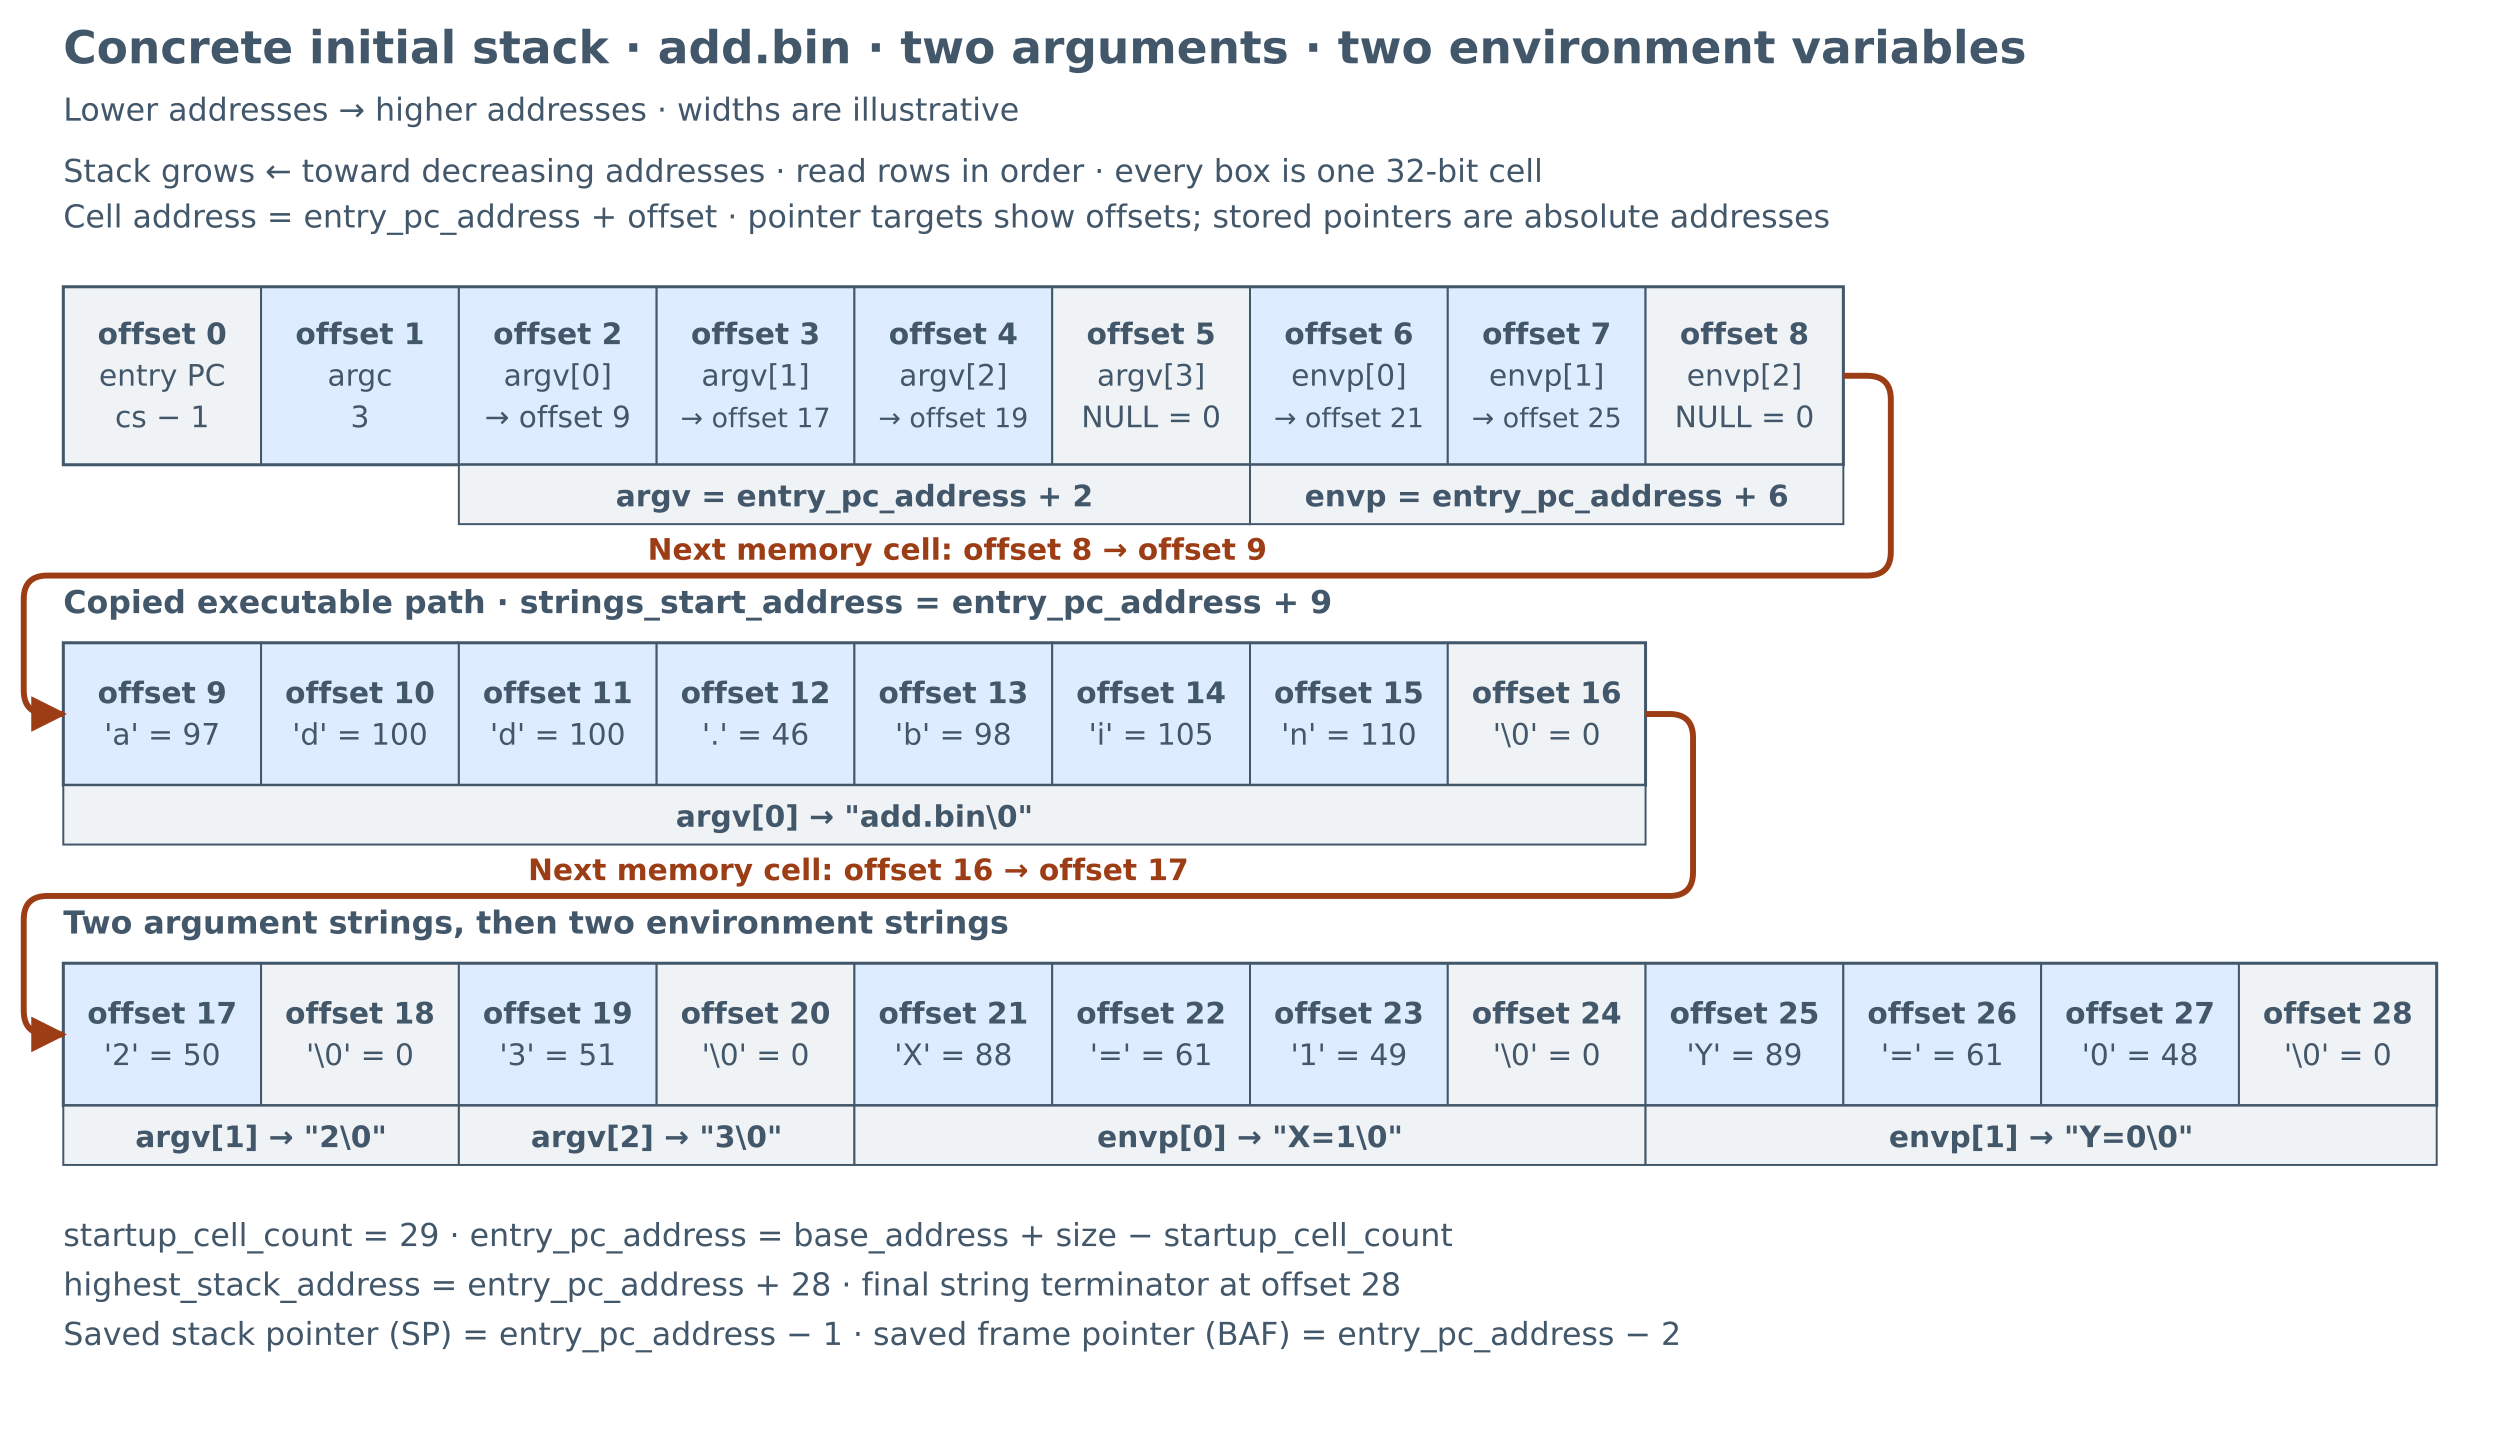
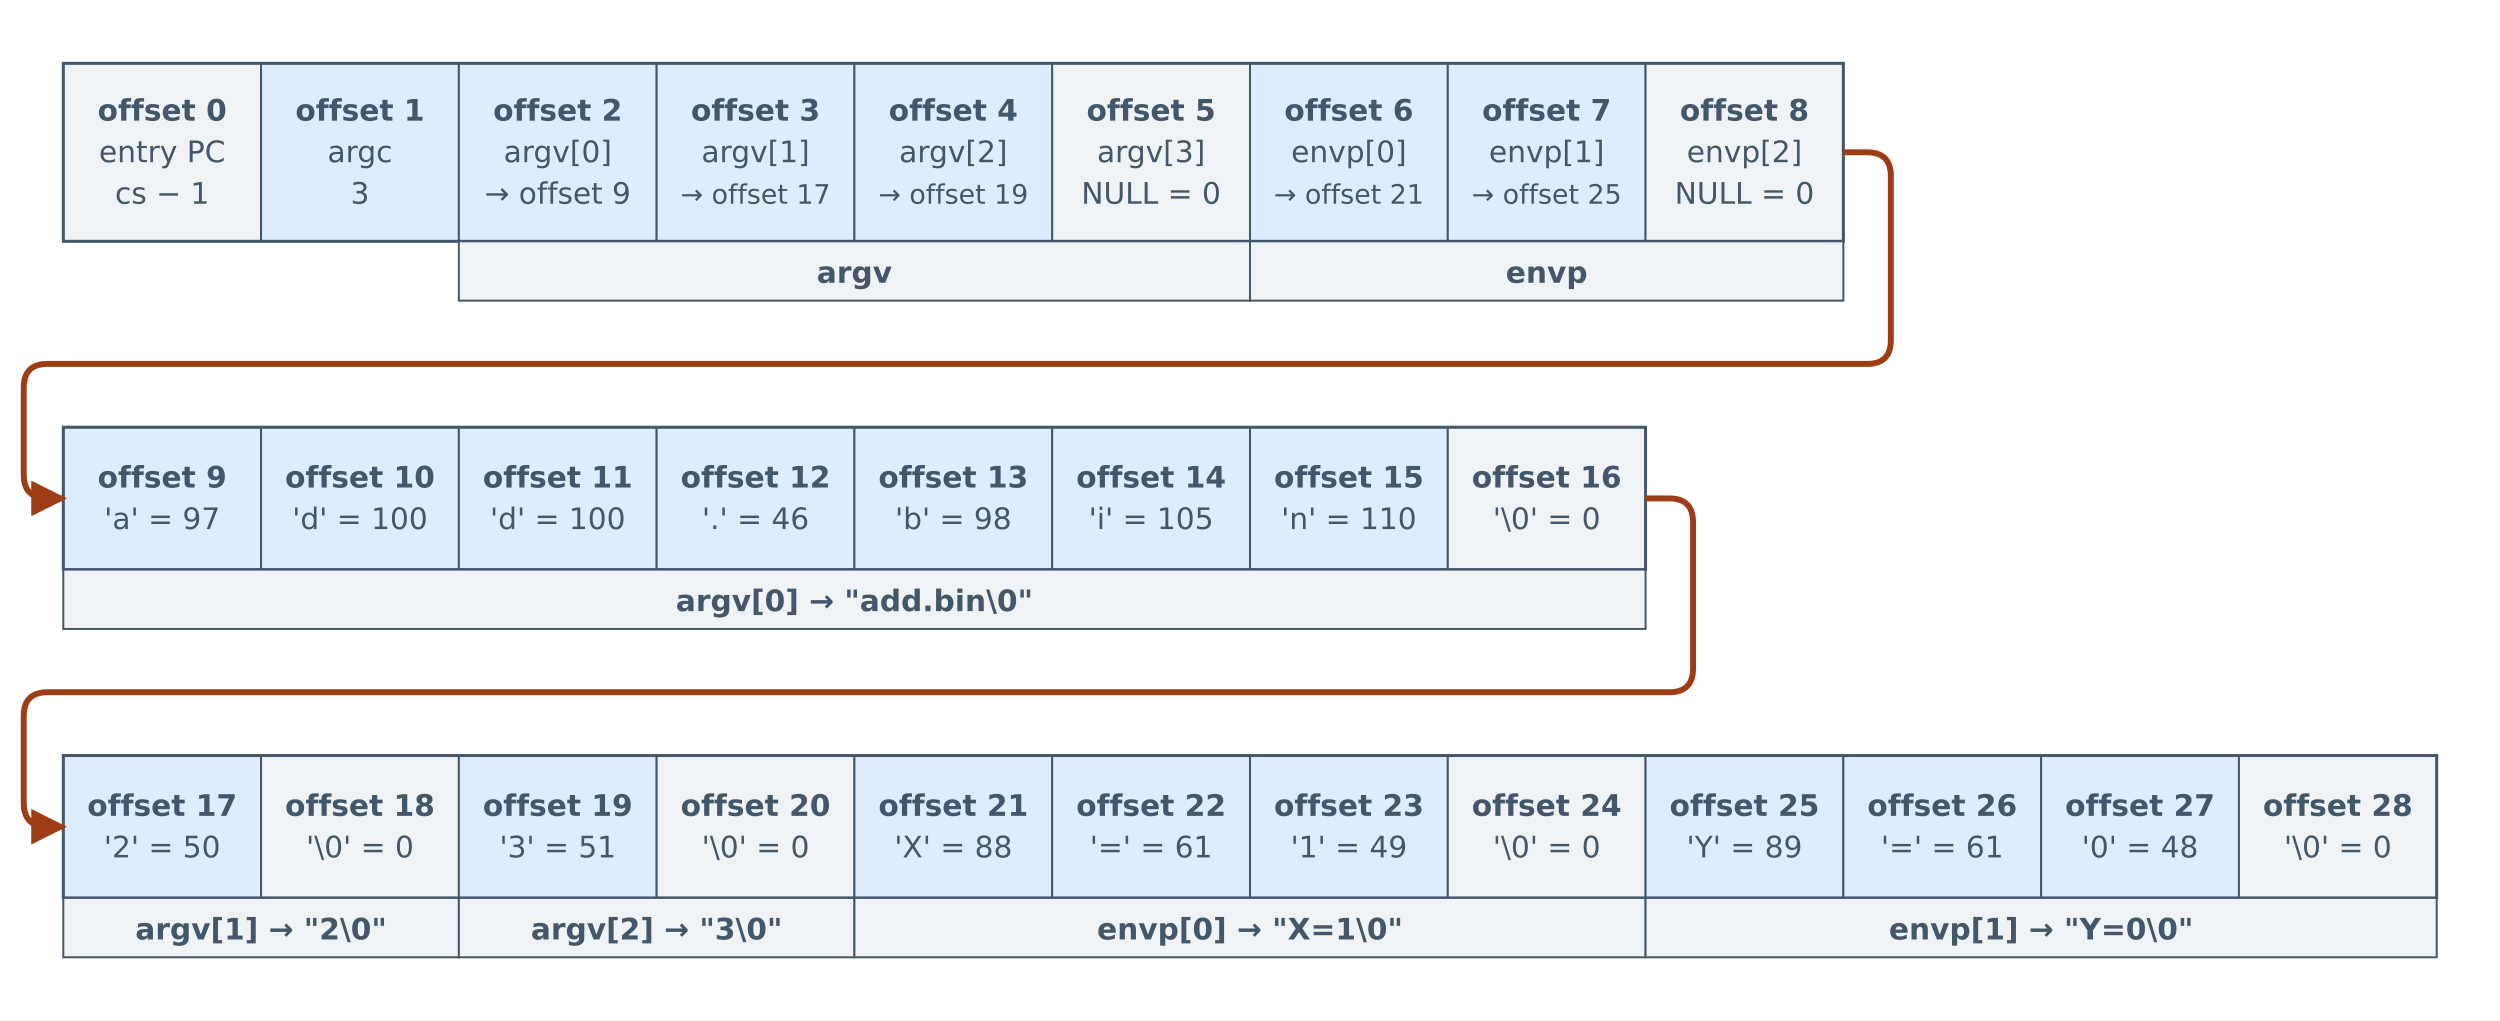
- <svg xmlns="http://www.w3.org/2000/svg" width="1264" height="730" viewBox="0 0 1264 730" role="img" aria-labelledby="title desc">
+ <svg xmlns="http://www.w3.org/2000/svg" width="1264" height="516" viewBox="0 0 1264 516" role="img" aria-labelledby="title desc">
  <defs>
    <marker id="405ea8" viewBox="0 0 10 10" refX="9" refY="5" markerWidth="6" markerHeight="6" orient="auto">
      <path d="M 0 0 L 10 5 L 0 10 z" fill="#405ea8" />
    </marker>
    <marker id="26715b" viewBox="0 0 10 10" refX="9" refY="5" markerWidth="6" markerHeight="6" orient="auto">
      <path d="M 0 0 L 10 5 L 0 10 z" fill="#26715b" />
    </marker>
    <marker id="785099" viewBox="0 0 10 10" refX="9" refY="5" markerWidth="6" markerHeight="6" orient="auto">
      <path d="M 0 0 L 10 5 L 0 10 z" fill="#785099" />
    </marker>
    <marker id="9c3d15" viewBox="0 0 10 10" refX="9" refY="5" markerWidth="6" markerHeight="6" orient="auto">
      <path d="M 0 0 L 10 5 L 0 10 z" fill="#9c3d15" />
    </marker>
  </defs>
-   <rect width="1264" height="730" fill="white" />
+   <rect width="1264" height="516" fill="white" />
  <g font-family="DejaVu Sans, sans-serif">
-     <text x="32" y="32" text-anchor="start" font-size="23" font-weight="bold" fill="#43576a">Concrete initial stack · add.bin · two arguments · two environment variables</text>
-     <text x="32" y="61" text-anchor="start" font-size="16" font-weight="normal" fill="#43576a">Lower addresses → higher addresses · widths are illustrative</text>
-     <text x="32" y="92" text-anchor="start" font-size="16" font-weight="normal" fill="#43576a">Stack grows ← toward decreasing addresses · read rows in order · every box is one 32-bit cell</text>
-     <text x="32" y="115" text-anchor="start" font-size="16" font-weight="normal" fill="#43576a">Cell address = entry_pc_address + offset · pointer targets show offsets; stored pointers are absolute addresses</text>
-     <rect x="32" y="145" width="100" height="90" fill="#f0f3f6" stroke="#43576a" stroke-width="1" />
-     <text x="82.0" y="174.0" text-anchor="middle" font-size="15" font-weight="bold" fill="#43576a">offset 0</text>
-     <text x="82.0" y="195.0" text-anchor="middle" font-size="15" font-weight="normal" fill="#43576a">entry PC</text>
-     <text x="82.0" y="216.0" text-anchor="middle" font-size="15" font-weight="normal" fill="#43576a">cs − 1</text>
-     <rect x="132" y="145" width="100" height="90" fill="#deecff" stroke="#43576a" stroke-width="1" />
-     <text x="182.0" y="174.0" text-anchor="middle" font-size="15" font-weight="bold" fill="#43576a">offset 1</text>
-     <text x="182.0" y="195.0" text-anchor="middle" font-size="15" font-weight="normal" fill="#43576a">argc</text>
-     <text x="182.0" y="216.0" text-anchor="middle" font-size="15" font-weight="normal" fill="#43576a">3</text>
-     <rect x="232" y="145" width="100" height="90" fill="#deecff" stroke="#43576a" stroke-width="1" />
-     <text x="282.0" y="174.0" text-anchor="middle" font-size="15" font-weight="bold" fill="#43576a">offset 2</text>
-     <text x="282.0" y="195.0" text-anchor="middle" font-size="15" font-weight="normal" fill="#43576a">argv[0]</text>
-     <text x="282.0" y="216.0" text-anchor="middle" font-size="14.915" font-weight="normal" fill="#43576a">→ offset 9</text>
-     <rect x="332" y="145" width="100" height="90" fill="#deecff" stroke="#43576a" stroke-width="1" />
-     <text x="382.0" y="174.0" text-anchor="middle" font-size="15" font-weight="bold" fill="#43576a">offset 3</text>
-     <text x="382.0" y="195.0" text-anchor="middle" font-size="15" font-weight="normal" fill="#43576a">argv[1]</text>
-     <text x="382.0" y="216.0" text-anchor="middle" font-size="13.559" font-weight="normal" fill="#43576a">→ offset 17</text>
-     <rect x="432" y="145" width="100" height="90" fill="#deecff" stroke="#43576a" stroke-width="1" />
-     <text x="482.0" y="174.0" text-anchor="middle" font-size="15" font-weight="bold" fill="#43576a">offset 4</text>
-     <text x="482.0" y="195.0" text-anchor="middle" font-size="15" font-weight="normal" fill="#43576a">argv[2]</text>
-     <text x="482.0" y="216.0" text-anchor="middle" font-size="13.559" font-weight="normal" fill="#43576a">→ offset 19</text>
-     <rect x="532" y="145" width="100" height="90" fill="#f0f3f6" stroke="#43576a" stroke-width="1" />
-     <text x="582.0" y="174.0" text-anchor="middle" font-size="15" font-weight="bold" fill="#43576a">offset 5</text>
-     <text x="582.0" y="195.0" text-anchor="middle" font-size="15" font-weight="normal" fill="#43576a">argv[3]</text>
-     <text x="582.0" y="216.0" text-anchor="middle" font-size="15" font-weight="normal" fill="#43576a">NULL = 0</text>
-     <rect x="632" y="145" width="100" height="90" fill="#deecff" stroke="#43576a" stroke-width="1" />
-     <text x="682.0" y="174.0" text-anchor="middle" font-size="15" font-weight="bold" fill="#43576a">offset 6</text>
-     <text x="682.0" y="195.0" text-anchor="middle" font-size="15" font-weight="normal" fill="#43576a">envp[0]</text>
-     <text x="682.0" y="216.0" text-anchor="middle" font-size="13.559" font-weight="normal" fill="#43576a">→ offset 21</text>
-     <rect x="732" y="145" width="100" height="90" fill="#deecff" stroke="#43576a" stroke-width="1" />
-     <text x="782.0" y="174.0" text-anchor="middle" font-size="15" font-weight="bold" fill="#43576a">offset 7</text>
-     <text x="782.0" y="195.0" text-anchor="middle" font-size="15" font-weight="normal" fill="#43576a">envp[1]</text>
-     <text x="782.0" y="216.0" text-anchor="middle" font-size="13.559" font-weight="normal" fill="#43576a">→ offset 25</text>
-     <rect x="832" y="145" width="100" height="90" fill="#f0f3f6" stroke="#43576a" stroke-width="1" />
-     <text x="882.0" y="174.0" text-anchor="middle" font-size="15" font-weight="bold" fill="#43576a">offset 8</text>
-     <text x="882.0" y="195.0" text-anchor="middle" font-size="15" font-weight="normal" fill="#43576a">envp[2]</text>
-     <text x="882.0" y="216.0" text-anchor="middle" font-size="15" font-weight="normal" fill="#43576a">NULL = 0</text>
-     <rect x="32" y="145" width="900" height="90" fill="none" stroke="#43576a" stroke-width="1.5" />
-     <rect x="232" y="235" width="400" height="30" fill="#f0f3f6" stroke="#43576a" stroke-width="1" />
-     <text x="432.0" y="256" text-anchor="middle" font-size="15" font-weight="bold" fill="#43576a">argv = entry_pc_address + 2</text>
-     <rect x="632" y="235" width="300" height="30" fill="#f0f3f6" stroke="#43576a" stroke-width="1" />
-     <text x="782.0" y="256" text-anchor="middle" font-size="15" font-weight="bold" fill="#43576a">envp = entry_pc_address + 6</text>
-     <text x="32" y="310" text-anchor="start" font-size="16" font-weight="bold" fill="#43576a">Copied executable path · strings_start_address = entry_pc_address + 9</text>
-     <rect x="32" y="325" width="100" height="72" fill="#deecff" stroke="#43576a" stroke-width="1" />
-     <text x="82.0" y="355.5" text-anchor="middle" font-size="15" font-weight="bold" fill="#43576a">offset 9</text>
-     <text x="82.0" y="376.5" text-anchor="middle" font-size="15" font-weight="normal" fill="#43576a">'a' = 97</text>
-     <rect x="132" y="325" width="100" height="72" fill="#deecff" stroke="#43576a" stroke-width="1" />
-     <text x="182.0" y="355.5" text-anchor="middle" font-size="15" font-weight="bold" fill="#43576a">offset 10</text>
-     <text x="182.0" y="376.5" text-anchor="middle" font-size="15" font-weight="normal" fill="#43576a">'d' = 100</text>
-     <rect x="232" y="325" width="100" height="72" fill="#deecff" stroke="#43576a" stroke-width="1" />
-     <text x="282.0" y="355.5" text-anchor="middle" font-size="15" font-weight="bold" fill="#43576a">offset 11</text>
-     <text x="282.0" y="376.5" text-anchor="middle" font-size="15" font-weight="normal" fill="#43576a">'d' = 100</text>
-     <rect x="332" y="325" width="100" height="72" fill="#deecff" stroke="#43576a" stroke-width="1" />
-     <text x="382.0" y="355.5" text-anchor="middle" font-size="15" font-weight="bold" fill="#43576a">offset 12</text>
-     <text x="382.0" y="376.5" text-anchor="middle" font-size="15" font-weight="normal" fill="#43576a">'.' = 46</text>
-     <rect x="432" y="325" width="100" height="72" fill="#deecff" stroke="#43576a" stroke-width="1" />
-     <text x="482.0" y="355.5" text-anchor="middle" font-size="15" font-weight="bold" fill="#43576a">offset 13</text>
-     <text x="482.0" y="376.5" text-anchor="middle" font-size="15" font-weight="normal" fill="#43576a">'b' = 98</text>
-     <rect x="532" y="325" width="100" height="72" fill="#deecff" stroke="#43576a" stroke-width="1" />
-     <text x="582.0" y="355.5" text-anchor="middle" font-size="15" font-weight="bold" fill="#43576a">offset 14</text>
-     <text x="582.0" y="376.5" text-anchor="middle" font-size="15" font-weight="normal" fill="#43576a">'i' = 105</text>
-     <rect x="632" y="325" width="100" height="72" fill="#deecff" stroke="#43576a" stroke-width="1" />
-     <text x="682.0" y="355.5" text-anchor="middle" font-size="15" font-weight="bold" fill="#43576a">offset 15</text>
-     <text x="682.0" y="376.5" text-anchor="middle" font-size="15" font-weight="normal" fill="#43576a">'n' = 110</text>
-     <rect x="732" y="325" width="100" height="72" fill="#f0f3f6" stroke="#43576a" stroke-width="1" />
-     <text x="782.0" y="355.5" text-anchor="middle" font-size="15" font-weight="bold" fill="#43576a">offset 16</text>
-     <text x="782.0" y="376.5" text-anchor="middle" font-size="15" font-weight="normal" fill="#43576a">'\0' = 0</text>
-     <rect x="32" y="325" width="800" height="72" fill="none" stroke="#43576a" stroke-width="1.5" />
-     <rect x="32" y="397" width="800" height="30" fill="#f0f3f6" stroke="#43576a" stroke-width="1" />
-     <text x="432.0" y="418" text-anchor="middle" font-size="15" font-weight="bold" fill="#43576a">argv[0] → "add.bin\0"</text>
-     <text x="32" y="472" text-anchor="start" font-size="16" font-weight="bold" fill="#43576a">Two argument strings, then two environment strings</text>
-     <rect x="32" y="487" width="100" height="72" fill="#deecff" stroke="#43576a" stroke-width="1" />
-     <text x="82.0" y="517.5" text-anchor="middle" font-size="15" font-weight="bold" fill="#43576a">offset 17</text>
-     <text x="82.0" y="538.5" text-anchor="middle" font-size="15" font-weight="normal" fill="#43576a">'2' = 50</text>
-     <rect x="132" y="487" width="100" height="72" fill="#f0f3f6" stroke="#43576a" stroke-width="1" />
-     <text x="182.0" y="517.5" text-anchor="middle" font-size="15" font-weight="bold" fill="#43576a">offset 18</text>
-     <text x="182.0" y="538.5" text-anchor="middle" font-size="15" font-weight="normal" fill="#43576a">'\0' = 0</text>
-     <rect x="232" y="487" width="100" height="72" fill="#deecff" stroke="#43576a" stroke-width="1" />
-     <text x="282.0" y="517.5" text-anchor="middle" font-size="15" font-weight="bold" fill="#43576a">offset 19</text>
-     <text x="282.0" y="538.5" text-anchor="middle" font-size="15" font-weight="normal" fill="#43576a">'3' = 51</text>
-     <rect x="332" y="487" width="100" height="72" fill="#f0f3f6" stroke="#43576a" stroke-width="1" />
-     <text x="382.0" y="517.5" text-anchor="middle" font-size="15" font-weight="bold" fill="#43576a">offset 20</text>
-     <text x="382.0" y="538.5" text-anchor="middle" font-size="15" font-weight="normal" fill="#43576a">'\0' = 0</text>
-     <rect x="432" y="487" width="100" height="72" fill="#deecff" stroke="#43576a" stroke-width="1" />
-     <text x="482.0" y="517.5" text-anchor="middle" font-size="15" font-weight="bold" fill="#43576a">offset 21</text>
-     <text x="482.0" y="538.5" text-anchor="middle" font-size="15" font-weight="normal" fill="#43576a">'X' = 88</text>
-     <rect x="532" y="487" width="100" height="72" fill="#deecff" stroke="#43576a" stroke-width="1" />
-     <text x="582.0" y="517.5" text-anchor="middle" font-size="15" font-weight="bold" fill="#43576a">offset 22</text>
-     <text x="582.0" y="538.5" text-anchor="middle" font-size="15" font-weight="normal" fill="#43576a">'=' = 61</text>
-     <rect x="632" y="487" width="100" height="72" fill="#deecff" stroke="#43576a" stroke-width="1" />
-     <text x="682.0" y="517.5" text-anchor="middle" font-size="15" font-weight="bold" fill="#43576a">offset 23</text>
-     <text x="682.0" y="538.5" text-anchor="middle" font-size="15" font-weight="normal" fill="#43576a">'1' = 49</text>
-     <rect x="732" y="487" width="100" height="72" fill="#f0f3f6" stroke="#43576a" stroke-width="1" />
-     <text x="782.0" y="517.5" text-anchor="middle" font-size="15" font-weight="bold" fill="#43576a">offset 24</text>
-     <text x="782.0" y="538.5" text-anchor="middle" font-size="15" font-weight="normal" fill="#43576a">'\0' = 0</text>
-     <rect x="832" y="487" width="100" height="72" fill="#deecff" stroke="#43576a" stroke-width="1" />
-     <text x="882.0" y="517.5" text-anchor="middle" font-size="15" font-weight="bold" fill="#43576a">offset 25</text>
-     <text x="882.0" y="538.5" text-anchor="middle" font-size="15" font-weight="normal" fill="#43576a">'Y' = 89</text>
-     <rect x="932" y="487" width="100" height="72" fill="#deecff" stroke="#43576a" stroke-width="1" />
-     <text x="982.0" y="517.5" text-anchor="middle" font-size="15" font-weight="bold" fill="#43576a">offset 26</text>
-     <text x="982.0" y="538.5" text-anchor="middle" font-size="15" font-weight="normal" fill="#43576a">'=' = 61</text>
-     <rect x="1032" y="487" width="100" height="72" fill="#deecff" stroke="#43576a" stroke-width="1" />
-     <text x="1082.0" y="517.5" text-anchor="middle" font-size="15" font-weight="bold" fill="#43576a">offset 27</text>
-     <text x="1082.0" y="538.5" text-anchor="middle" font-size="15" font-weight="normal" fill="#43576a">'0' = 48</text>
-     <rect x="1132" y="487" width="100" height="72" fill="#f0f3f6" stroke="#43576a" stroke-width="1" />
-     <text x="1182.0" y="517.5" text-anchor="middle" font-size="15" font-weight="bold" fill="#43576a">offset 28</text>
-     <text x="1182.0" y="538.5" text-anchor="middle" font-size="15" font-weight="normal" fill="#43576a">'\0' = 0</text>
-     <rect x="32" y="487" width="1200" height="72" fill="none" stroke="#43576a" stroke-width="1.5" />
-     <rect x="32" y="559" width="200" height="30" fill="#f0f3f6" stroke="#43576a" stroke-width="1" />
-     <text x="132.0" y="580" text-anchor="middle" font-size="15" font-weight="bold" fill="#43576a">argv[1] → "2\0"</text>
-     <rect x="232" y="559" width="200" height="30" fill="#f0f3f6" stroke="#43576a" stroke-width="1" />
-     <text x="332.0" y="580" text-anchor="middle" font-size="15" font-weight="bold" fill="#43576a">argv[2] → "3\0"</text>
-     <rect x="432" y="559" width="400" height="30" fill="#f0f3f6" stroke="#43576a" stroke-width="1" />
-     <text x="632.0" y="580" text-anchor="middle" font-size="15" font-weight="bold" fill="#43576a">envp[0] → "X=1\0"</text>
-     <rect x="832" y="559" width="400" height="30" fill="#f0f3f6" stroke="#43576a" stroke-width="1" />
-     <text x="1032.0" y="580" text-anchor="middle" font-size="15" font-weight="bold" fill="#43576a">envp[1] → "Y=0\0"</text>
-     <path d="M 932 190.0 H 944 Q 956 190.0 956 202.0 V 279 Q 956 291 944 291 H 24 Q 12 291 12 303 V 349.0 Q 12 361.0 24 361.0 H 32" fill="none" stroke="#9c3d15" stroke-width="3" marker-end="url(#9c3d15)" />
-     <text x="484.0" y="283" text-anchor="middle" font-size="15" font-weight="bold" fill="#9c3d15">Next memory cell: offset 8 → offset 9</text>
-     <path d="M 832 361.0 H 844 Q 856 361.0 856 373.0 V 441 Q 856 453 844 453 H 24 Q 12 453 12 465 V 511.0 Q 12 523.0 24 523.0 H 32" fill="none" stroke="#9c3d15" stroke-width="3" marker-end="url(#9c3d15)" />
-     <text x="434.0" y="445" text-anchor="middle" font-size="15" font-weight="bold" fill="#9c3d15">Next memory cell: offset 16 → offset 17</text>
-     <text x="32" y="630" text-anchor="start" font-size="16" font-weight="normal" fill="#43576a">startup_cell_count = 29 · entry_pc_address = base_address + size − startup_cell_count</text>
-     <text x="32" y="655" text-anchor="start" font-size="16" font-weight="normal" fill="#43576a">highest_stack_address = entry_pc_address + 28 · final string terminator at offset 28</text>
-     <text x="32" y="680" text-anchor="start" font-size="16" font-weight="normal" fill="#43576a">Saved stack pointer (SP) = entry_pc_address − 1 · saved frame pointer (BAF) = entry_pc_address − 2</text>
+     <rect x="32" y="32" width="100" height="90" fill="#f0f3f6" stroke="#43576a" stroke-width="1" />
+     <text x="82.0" y="61.0" text-anchor="middle" font-size="15" font-weight="bold" fill="#43576a">offset 0</text>
+     <text x="82.0" y="82.0" text-anchor="middle" font-size="15" font-weight="normal" fill="#43576a">entry PC</text>
+     <text x="82.0" y="103.0" text-anchor="middle" font-size="15" font-weight="normal" fill="#43576a">cs − 1</text>
+     <rect x="132" y="32" width="100" height="90" fill="#deecff" stroke="#43576a" stroke-width="1" />
+     <text x="182.0" y="61.0" text-anchor="middle" font-size="15" font-weight="bold" fill="#43576a">offset 1</text>
+     <text x="182.0" y="82.0" text-anchor="middle" font-size="15" font-weight="normal" fill="#43576a">argc</text>
+     <text x="182.0" y="103.0" text-anchor="middle" font-size="15" font-weight="normal" fill="#43576a">3</text>
+     <rect x="232" y="32" width="100" height="90" fill="#deecff" stroke="#43576a" stroke-width="1" />
+     <text x="282.0" y="61.0" text-anchor="middle" font-size="15" font-weight="bold" fill="#43576a">offset 2</text>
+     <text x="282.0" y="82.0" text-anchor="middle" font-size="15" font-weight="normal" fill="#43576a">argv[0]</text>
+     <text x="282.0" y="103.0" text-anchor="middle" font-size="14.915" font-weight="normal" fill="#43576a">→ offset 9</text>
+     <rect x="332" y="32" width="100" height="90" fill="#deecff" stroke="#43576a" stroke-width="1" />
+     <text x="382.0" y="61.0" text-anchor="middle" font-size="15" font-weight="bold" fill="#43576a">offset 3</text>
+     <text x="382.0" y="82.0" text-anchor="middle" font-size="15" font-weight="normal" fill="#43576a">argv[1]</text>
+     <text x="382.0" y="103.0" text-anchor="middle" font-size="13.559" font-weight="normal" fill="#43576a">→ offset 17</text>
+     <rect x="432" y="32" width="100" height="90" fill="#deecff" stroke="#43576a" stroke-width="1" />
+     <text x="482.0" y="61.0" text-anchor="middle" font-size="15" font-weight="bold" fill="#43576a">offset 4</text>
+     <text x="482.0" y="82.0" text-anchor="middle" font-size="15" font-weight="normal" fill="#43576a">argv[2]</text>
+     <text x="482.0" y="103.0" text-anchor="middle" font-size="13.559" font-weight="normal" fill="#43576a">→ offset 19</text>
+     <rect x="532" y="32" width="100" height="90" fill="#f0f3f6" stroke="#43576a" stroke-width="1" />
+     <text x="582.0" y="61.0" text-anchor="middle" font-size="15" font-weight="bold" fill="#43576a">offset 5</text>
+     <text x="582.0" y="82.0" text-anchor="middle" font-size="15" font-weight="normal" fill="#43576a">argv[3]</text>
+     <text x="582.0" y="103.0" text-anchor="middle" font-size="15" font-weight="normal" fill="#43576a">NULL = 0</text>
+     <rect x="632" y="32" width="100" height="90" fill="#deecff" stroke="#43576a" stroke-width="1" />
+     <text x="682.0" y="61.0" text-anchor="middle" font-size="15" font-weight="bold" fill="#43576a">offset 6</text>
+     <text x="682.0" y="82.0" text-anchor="middle" font-size="15" font-weight="normal" fill="#43576a">envp[0]</text>
+     <text x="682.0" y="103.0" text-anchor="middle" font-size="13.559" font-weight="normal" fill="#43576a">→ offset 21</text>
+     <rect x="732" y="32" width="100" height="90" fill="#deecff" stroke="#43576a" stroke-width="1" />
+     <text x="782.0" y="61.0" text-anchor="middle" font-size="15" font-weight="bold" fill="#43576a">offset 7</text>
+     <text x="782.0" y="82.0" text-anchor="middle" font-size="15" font-weight="normal" fill="#43576a">envp[1]</text>
+     <text x="782.0" y="103.0" text-anchor="middle" font-size="13.559" font-weight="normal" fill="#43576a">→ offset 25</text>
+     <rect x="832" y="32" width="100" height="90" fill="#f0f3f6" stroke="#43576a" stroke-width="1" />
+     <text x="882.0" y="61.0" text-anchor="middle" font-size="15" font-weight="bold" fill="#43576a">offset 8</text>
+     <text x="882.0" y="82.0" text-anchor="middle" font-size="15" font-weight="normal" fill="#43576a">envp[2]</text>
+     <text x="882.0" y="103.0" text-anchor="middle" font-size="15" font-weight="normal" fill="#43576a">NULL = 0</text>
+     <rect x="32" y="32" width="900" height="90" fill="none" stroke="#43576a" stroke-width="1.5" />
+     <rect x="232" y="122" width="400" height="30" fill="#f0f3f6" stroke="#43576a" stroke-width="1" />
+     <text x="432.0" y="143" text-anchor="middle" font-size="15" font-weight="bold" fill="#43576a">argv</text>
+     <rect x="632" y="122" width="300" height="30" fill="#f0f3f6" stroke="#43576a" stroke-width="1" />
+     <text x="782.0" y="143" text-anchor="middle" font-size="15" font-weight="bold" fill="#43576a">envp</text>
+     <rect x="32" y="216" width="100" height="72" fill="#deecff" stroke="#43576a" stroke-width="1" />
+     <text x="82.0" y="246.5" text-anchor="middle" font-size="15" font-weight="bold" fill="#43576a">offset 9</text>
+     <text x="82.0" y="267.5" text-anchor="middle" font-size="15" font-weight="normal" fill="#43576a">'a' = 97</text>
+     <rect x="132" y="216" width="100" height="72" fill="#deecff" stroke="#43576a" stroke-width="1" />
+     <text x="182.0" y="246.5" text-anchor="middle" font-size="15" font-weight="bold" fill="#43576a">offset 10</text>
+     <text x="182.0" y="267.5" text-anchor="middle" font-size="15" font-weight="normal" fill="#43576a">'d' = 100</text>
+     <rect x="232" y="216" width="100" height="72" fill="#deecff" stroke="#43576a" stroke-width="1" />
+     <text x="282.0" y="246.5" text-anchor="middle" font-size="15" font-weight="bold" fill="#43576a">offset 11</text>
+     <text x="282.0" y="267.5" text-anchor="middle" font-size="15" font-weight="normal" fill="#43576a">'d' = 100</text>
+     <rect x="332" y="216" width="100" height="72" fill="#deecff" stroke="#43576a" stroke-width="1" />
+     <text x="382.0" y="246.5" text-anchor="middle" font-size="15" font-weight="bold" fill="#43576a">offset 12</text>
+     <text x="382.0" y="267.5" text-anchor="middle" font-size="15" font-weight="normal" fill="#43576a">'.' = 46</text>
+     <rect x="432" y="216" width="100" height="72" fill="#deecff" stroke="#43576a" stroke-width="1" />
+     <text x="482.0" y="246.5" text-anchor="middle" font-size="15" font-weight="bold" fill="#43576a">offset 13</text>
+     <text x="482.0" y="267.5" text-anchor="middle" font-size="15" font-weight="normal" fill="#43576a">'b' = 98</text>
+     <rect x="532" y="216" width="100" height="72" fill="#deecff" stroke="#43576a" stroke-width="1" />
+     <text x="582.0" y="246.5" text-anchor="middle" font-size="15" font-weight="bold" fill="#43576a">offset 14</text>
+     <text x="582.0" y="267.5" text-anchor="middle" font-size="15" font-weight="normal" fill="#43576a">'i' = 105</text>
+     <rect x="632" y="216" width="100" height="72" fill="#deecff" stroke="#43576a" stroke-width="1" />
+     <text x="682.0" y="246.5" text-anchor="middle" font-size="15" font-weight="bold" fill="#43576a">offset 15</text>
+     <text x="682.0" y="267.5" text-anchor="middle" font-size="15" font-weight="normal" fill="#43576a">'n' = 110</text>
+     <rect x="732" y="216" width="100" height="72" fill="#f0f3f6" stroke="#43576a" stroke-width="1" />
+     <text x="782.0" y="246.5" text-anchor="middle" font-size="15" font-weight="bold" fill="#43576a">offset 16</text>
+     <text x="782.0" y="267.5" text-anchor="middle" font-size="15" font-weight="normal" fill="#43576a">'\0' = 0</text>
+     <rect x="32" y="216" width="800" height="72" fill="none" stroke="#43576a" stroke-width="1.5" />
+     <rect x="32" y="288" width="800" height="30" fill="#f0f3f6" stroke="#43576a" stroke-width="1" />
+     <text x="432.0" y="309" text-anchor="middle" font-size="15" font-weight="bold" fill="#43576a">argv[0] → "add.bin\0"</text>
+     <rect x="32" y="382" width="100" height="72" fill="#deecff" stroke="#43576a" stroke-width="1" />
+     <text x="82.0" y="412.5" text-anchor="middle" font-size="15" font-weight="bold" fill="#43576a">offset 17</text>
+     <text x="82.0" y="433.5" text-anchor="middle" font-size="15" font-weight="normal" fill="#43576a">'2' = 50</text>
+     <rect x="132" y="382" width="100" height="72" fill="#f0f3f6" stroke="#43576a" stroke-width="1" />
+     <text x="182.0" y="412.5" text-anchor="middle" font-size="15" font-weight="bold" fill="#43576a">offset 18</text>
+     <text x="182.0" y="433.5" text-anchor="middle" font-size="15" font-weight="normal" fill="#43576a">'\0' = 0</text>
+     <rect x="232" y="382" width="100" height="72" fill="#deecff" stroke="#43576a" stroke-width="1" />
+     <text x="282.0" y="412.5" text-anchor="middle" font-size="15" font-weight="bold" fill="#43576a">offset 19</text>
+     <text x="282.0" y="433.5" text-anchor="middle" font-size="15" font-weight="normal" fill="#43576a">'3' = 51</text>
+     <rect x="332" y="382" width="100" height="72" fill="#f0f3f6" stroke="#43576a" stroke-width="1" />
+     <text x="382.0" y="412.5" text-anchor="middle" font-size="15" font-weight="bold" fill="#43576a">offset 20</text>
+     <text x="382.0" y="433.5" text-anchor="middle" font-size="15" font-weight="normal" fill="#43576a">'\0' = 0</text>
+     <rect x="432" y="382" width="100" height="72" fill="#deecff" stroke="#43576a" stroke-width="1" />
+     <text x="482.0" y="412.5" text-anchor="middle" font-size="15" font-weight="bold" fill="#43576a">offset 21</text>
+     <text x="482.0" y="433.5" text-anchor="middle" font-size="15" font-weight="normal" fill="#43576a">'X' = 88</text>
+     <rect x="532" y="382" width="100" height="72" fill="#deecff" stroke="#43576a" stroke-width="1" />
+     <text x="582.0" y="412.5" text-anchor="middle" font-size="15" font-weight="bold" fill="#43576a">offset 22</text>
+     <text x="582.0" y="433.5" text-anchor="middle" font-size="15" font-weight="normal" fill="#43576a">'=' = 61</text>
+     <rect x="632" y="382" width="100" height="72" fill="#deecff" stroke="#43576a" stroke-width="1" />
+     <text x="682.0" y="412.5" text-anchor="middle" font-size="15" font-weight="bold" fill="#43576a">offset 23</text>
+     <text x="682.0" y="433.5" text-anchor="middle" font-size="15" font-weight="normal" fill="#43576a">'1' = 49</text>
+     <rect x="732" y="382" width="100" height="72" fill="#f0f3f6" stroke="#43576a" stroke-width="1" />
+     <text x="782.0" y="412.5" text-anchor="middle" font-size="15" font-weight="bold" fill="#43576a">offset 24</text>
+     <text x="782.0" y="433.5" text-anchor="middle" font-size="15" font-weight="normal" fill="#43576a">'\0' = 0</text>
+     <rect x="832" y="382" width="100" height="72" fill="#deecff" stroke="#43576a" stroke-width="1" />
+     <text x="882.0" y="412.5" text-anchor="middle" font-size="15" font-weight="bold" fill="#43576a">offset 25</text>
+     <text x="882.0" y="433.5" text-anchor="middle" font-size="15" font-weight="normal" fill="#43576a">'Y' = 89</text>
+     <rect x="932" y="382" width="100" height="72" fill="#deecff" stroke="#43576a" stroke-width="1" />
+     <text x="982.0" y="412.5" text-anchor="middle" font-size="15" font-weight="bold" fill="#43576a">offset 26</text>
+     <text x="982.0" y="433.5" text-anchor="middle" font-size="15" font-weight="normal" fill="#43576a">'=' = 61</text>
+     <rect x="1032" y="382" width="100" height="72" fill="#deecff" stroke="#43576a" stroke-width="1" />
+     <text x="1082.0" y="412.5" text-anchor="middle" font-size="15" font-weight="bold" fill="#43576a">offset 27</text>
+     <text x="1082.0" y="433.5" text-anchor="middle" font-size="15" font-weight="normal" fill="#43576a">'0' = 48</text>
+     <rect x="1132" y="382" width="100" height="72" fill="#f0f3f6" stroke="#43576a" stroke-width="1" />
+     <text x="1182.0" y="412.5" text-anchor="middle" font-size="15" font-weight="bold" fill="#43576a">offset 28</text>
+     <text x="1182.0" y="433.5" text-anchor="middle" font-size="15" font-weight="normal" fill="#43576a">'\0' = 0</text>
+     <rect x="32" y="382" width="1200" height="72" fill="none" stroke="#43576a" stroke-width="1.5" />
+     <rect x="32" y="454" width="200" height="30" fill="#f0f3f6" stroke="#43576a" stroke-width="1" />
+     <text x="132.0" y="475" text-anchor="middle" font-size="15" font-weight="bold" fill="#43576a">argv[1] → "2\0"</text>
+     <rect x="232" y="454" width="200" height="30" fill="#f0f3f6" stroke="#43576a" stroke-width="1" />
+     <text x="332.0" y="475" text-anchor="middle" font-size="15" font-weight="bold" fill="#43576a">argv[2] → "3\0"</text>
+     <rect x="432" y="454" width="400" height="30" fill="#f0f3f6" stroke="#43576a" stroke-width="1" />
+     <text x="632.0" y="475" text-anchor="middle" font-size="15" font-weight="bold" fill="#43576a">envp[0] → "X=1\0"</text>
+     <rect x="832" y="454" width="400" height="30" fill="#f0f3f6" stroke="#43576a" stroke-width="1" />
+     <text x="1032.0" y="475" text-anchor="middle" font-size="15" font-weight="bold" fill="#43576a">envp[1] → "Y=0\0"</text>
+     <path d="M 932 77.0 H 944 Q 956 77.0 956 89.0 V 172 Q 956 184 944 184 H 24 Q 12 184 12 196 V 240.0 Q 12 252.0 24 252.0 H 32" fill="none" stroke="#9c3d15" stroke-width="3" marker-end="url(#9c3d15)" />
+     <path d="M 832 252.0 H 844 Q 856 252.0 856 264.0 V 338 Q 856 350 844 350 H 24 Q 12 350 12 362 V 406.0 Q 12 418.0 24 418.0 H 32" fill="none" stroke="#9c3d15" stroke-width="3" marker-end="url(#9c3d15)" />
  </g>
</svg>
